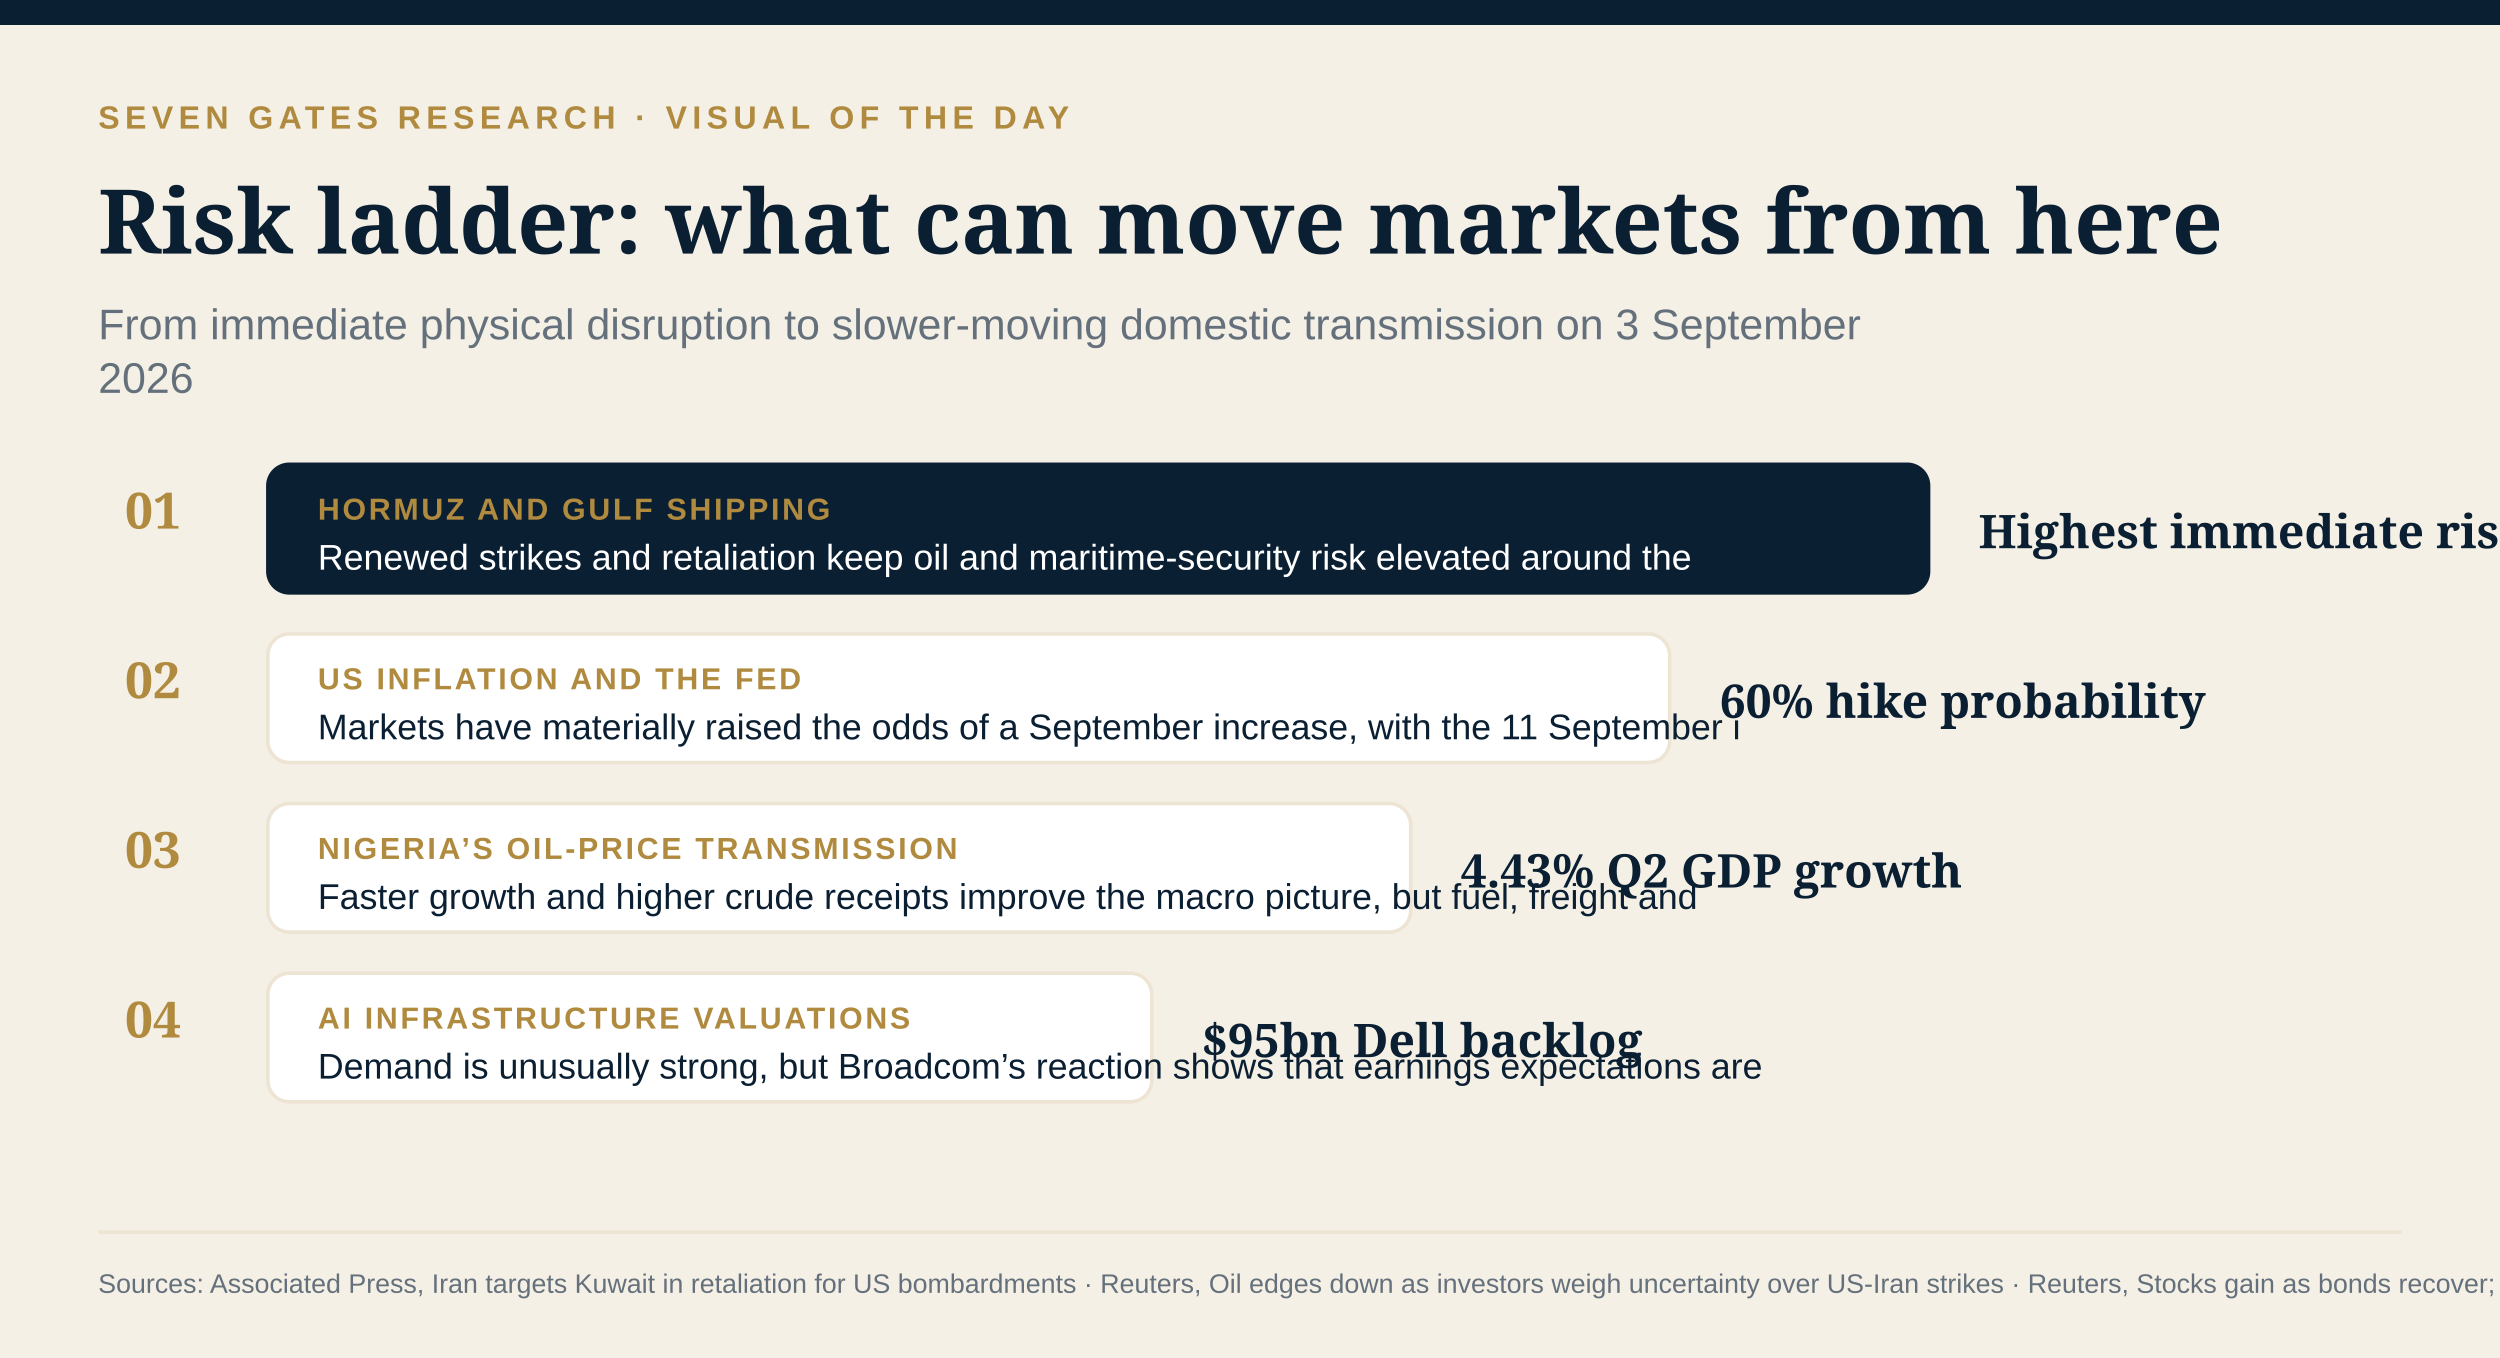
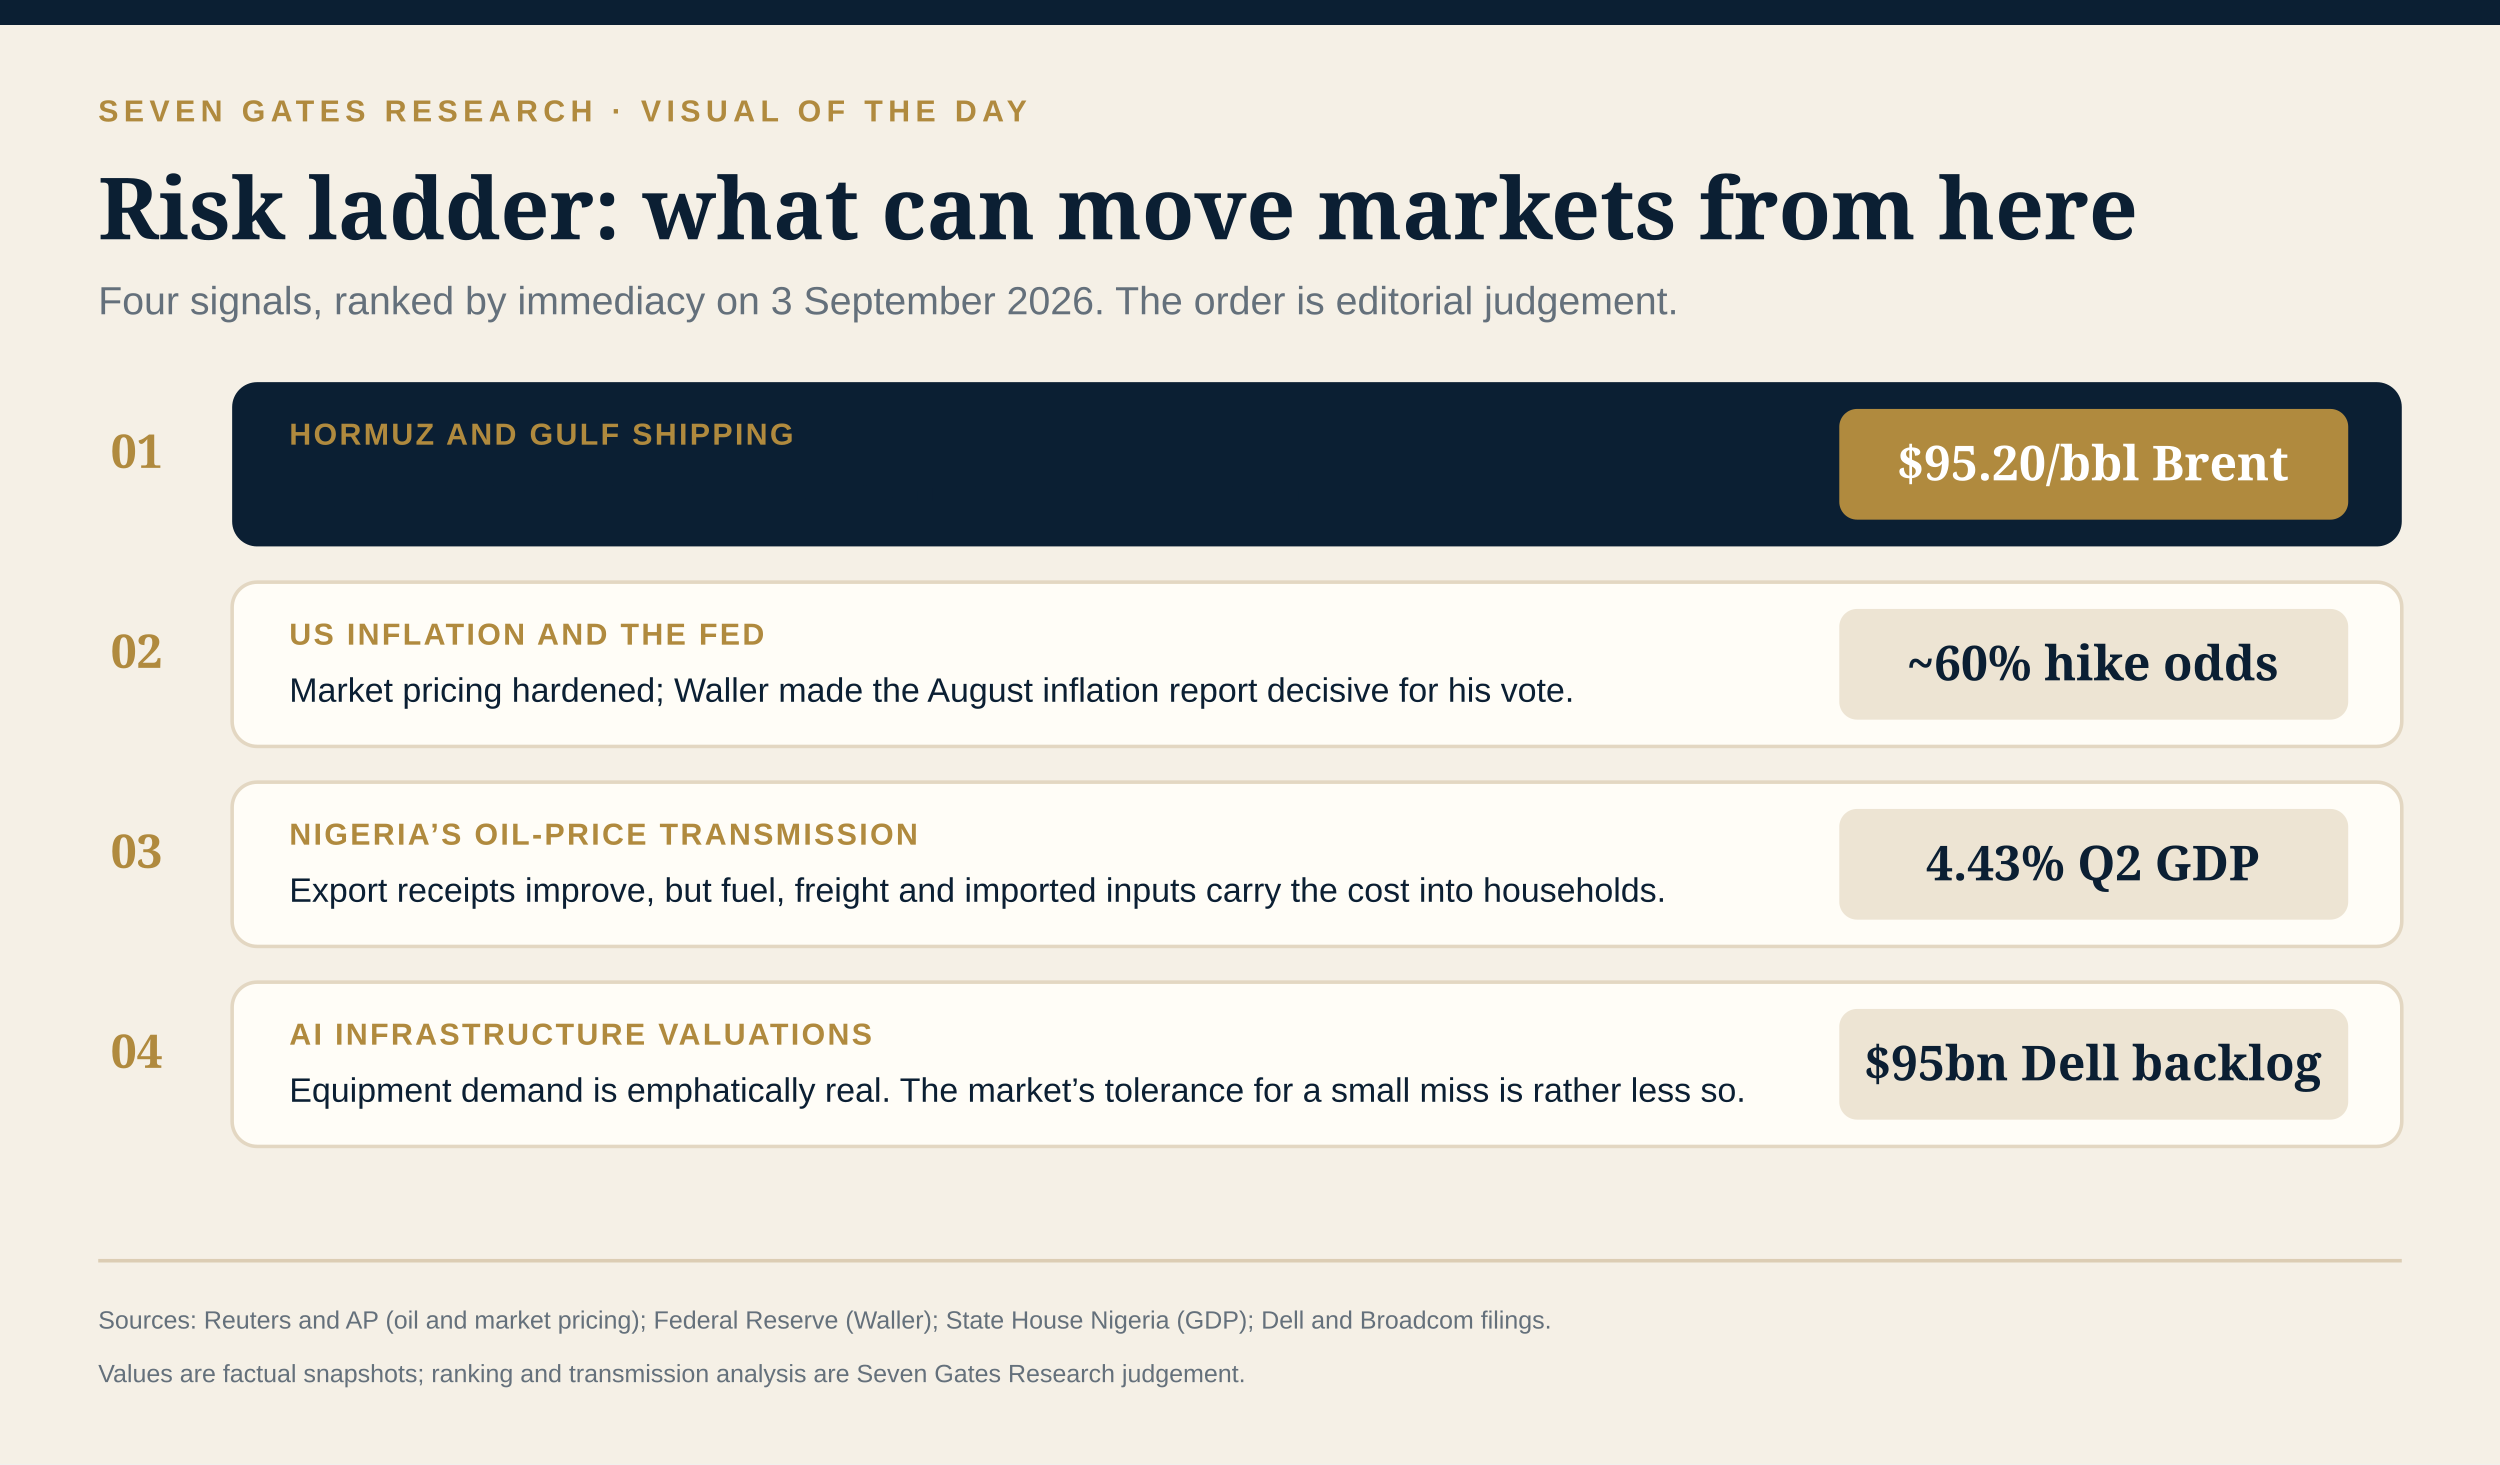
- <svg xmlns="http://www.w3.org/2000/svg" viewBox="0 0 1400 760" role="img" aria-labelledby="title desc">
+ <svg xmlns="http://www.w3.org/2000/svg" viewBox="0 0 1400 820" role="img" aria-labelledby="title desc">
  <style>
-   .eyebrow{font:700 18px Arial,sans-serif;letter-spacing:3px;fill:#B08A3E}
-   .title{font:700 50px Georgia,serif;fill:#0B1F33}
-   .subtitle{font:400 24px Arial,sans-serif;fill:#64707B}
-   .label{font:700 17px Arial,sans-serif;letter-spacing:1.5px;fill:#B08A3E}
-   .labelLight{font:700 17px Arial,sans-serif;letter-spacing:1.5px;fill:#B08A3E}
-   .value{font:700 35px Georgia,serif;fill:#0B1F33}
-   .valueLight{font:700 35px Georgia,serif;fill:#FFFFFF}
-   .valueSmall{font:700 26px Georgia,serif;fill:#0B1F33}
-   .detail{font:400 20px Arial,sans-serif;fill:#0B1F33}
-   .detailLight{font:400 20px Arial,sans-serif;fill:#FFFFFF}
-   .rank{font:700 28px Georgia,serif;fill:#B08A3E}
-   .source{font:400 15px Arial,sans-serif;fill:#64707B}
+   .eyebrow{font:700 17px Arial,sans-serif;letter-spacing:3px;fill:#B08A3E}
+   .title{font:700 48px Georgia,serif;fill:#0B1F33}
+   .subtitle{font:400 22px Arial,sans-serif;fill:#64707B}
+   .rank{font:700 26px Georgia,serif;fill:#B08A3E}
+   .label{font:700 17px Arial,sans-serif;letter-spacing:1.3px;fill:#B08A3E}
+   .detail{font:400 19px Arial,sans-serif;fill:#0B1F33}
+   .metric{font:700 27px Georgia,serif;fill:#0B1F33}
+   .metricLight{font:700 27px Georgia,serif;fill:#FFFFFF}
+   .source{font:400 14px Arial,sans-serif;fill:#64707B}
</style>
-   <rect width="1400" height="760" fill="#F5F0E6" />
+   <rect width="1400" height="820" fill="#F5F0E6" />
  <rect x="0" y="0" width="1400" height="14" fill="#0B1F33" />
-   <text x="55" y="72" class="eyebrow">SEVEN GATES RESEARCH · VISUAL OF THE DAY</text>
-   <text x="55" y="142" class="title">Risk ladder: what can move markets from here</text>
-   <text x="55" y="190" class="subtitle">From immediate physical disruption to slower-moving domestic transmission on 3 September</text>
-   <text x="55" y="220" class="subtitle">2026</text>
-   <text x="70" y="296" class="rank">01</text>
-   <rect x="150" y="260" width="930" height="72" rx="12" fill="#0B1F33" stroke="#0B1F33" stroke-width="2" />
-   <text x="178" y="291" class="labelLight">HORMUZ AND GULF SHIPPING</text>
-   <text x="178" y="319" class="detailLight">Renewed strikes and retaliation keep oil and maritime-security risk elevated around the</text>
-   <text x="1108" y="307" class="valueSmall">Highest immediate risk</text>
-   <text x="70" y="391" class="rank">02</text>
-   <rect x="150" y="355" width="785" height="72" rx="12" fill="#FFFFFF" stroke="#EDE4D3" stroke-width="2" />
-   <text x="178" y="386" class="label">US INFLATION AND THE FED</text>
-   <text x="178" y="414" class="detail">Markets have materially raised the odds of a September increase, with the 11 September i</text>
-   <text x="963" y="402" class="valueSmall">60% hike probability</text>
-   <text x="70" y="486" class="rank">03</text>
-   <rect x="150" y="450" width="640" height="72" rx="12" fill="#FFFFFF" stroke="#EDE4D3" stroke-width="2" />
-   <text x="178" y="481" class="label">NIGERIA’S OIL-PRICE TRANSMISSION</text>
-   <text x="178" y="509" class="detail">Faster growth and higher crude receipts improve the macro picture, but fuel, freight and</text>
-   <text x="818" y="497" class="valueSmall">4.43% Q2 GDP growth</text>
-   <text x="70" y="581" class="rank">04</text>
-   <rect x="150" y="545" width="495" height="72" rx="12" fill="#FFFFFF" stroke="#EDE4D3" stroke-width="2" />
-   <text x="178" y="576" class="label">AI INFRASTRUCTURE VALUATIONS</text>
-   <text x="178" y="604" class="detail">Demand is unusually strong, but Broadcom’s reaction shows that earnings expectations are</text>
-   <text x="673" y="592" class="valueSmall">$95bn Dell backlog</text>
-   <line x1="55" y1="690" x2="1345" y2="690" stroke="#EDE4D3" stroke-width="2" />
-   <text x="55" y="724" class="source">Sources: Associated Press, Iran targets Kuwait in retaliation for US bombardments · Reuters, Oil edges down as investors weigh uncertainty over US-Iran strikes · Reuters, Stocks gain as bonds recover; rising Gulf tensions boost oil · Associated Press, Fed’s Waller says central bank’s next rate move depends on upcoming inflation report. Seven Gates Research, 2026-09-03.</text>
+   <text x="55" y="68" class="eyebrow">SEVEN GATES RESEARCH · VISUAL OF THE DAY</text>
+   <text x="55" y="134" class="title">Risk ladder: what can move markets from here</text>
+   <text x="55" y="176" class="subtitle">Four signals, ranked by immediacy on 3 September 2026. The order is editorial judgement.</text>
+   <text x="62" y="262" class="rank">01</text>
+   <rect x="130" y="214" width="1215" height="92" rx="14" fill="#0B1F33" />
+   <text x="162" y="249" class="label">HORMUZ AND GULF SHIPPING</text>
+   <text x="162" y="281" class="detail" fill="#FFFFFF">Physical flows and insurance remain the hinge between a war premium and an inflation shock.</text>
+   <rect x="1030" y="229" width="285" height="62" rx="10" fill="#B08A3E" />
+   <text x="1172" y="269" text-anchor="middle" class="metricLight">$95.20/bbl Brent</text>
+   <text x="62" y="374" class="rank">02</text>
+   <rect x="130" y="326" width="1215" height="92" rx="14" fill="#FFFDF7" stroke="#E3D7C2" stroke-width="2" />
+   <text x="162" y="361" class="label">US INFLATION AND THE FED</text>
+   <text x="162" y="393" class="detail">Market pricing hardened; Waller made the August inflation report decisive for his vote.</text>
+   <rect x="1030" y="341" width="285" height="62" rx="10" fill="#EDE4D3" />
+   <text x="1172" y="381" text-anchor="middle" class="metric">~60% hike odds</text>
+   <text x="62" y="486" class="rank">03</text>
+   <rect x="130" y="438" width="1215" height="92" rx="14" fill="#FFFDF7" stroke="#E3D7C2" stroke-width="2" />
+   <text x="162" y="473" class="label">NIGERIA’S OIL-PRICE TRANSMISSION</text>
+   <text x="162" y="505" class="detail">Export receipts improve, but fuel, freight and imported inputs carry the cost into households.</text>
+   <rect x="1030" y="453" width="285" height="62" rx="10" fill="#EDE4D3" />
+   <text x="1172" y="493" text-anchor="middle" class="metric">4.43% Q2 GDP</text>
+   <text x="62" y="598" class="rank">04</text>
+   <rect x="130" y="550" width="1215" height="92" rx="14" fill="#FFFDF7" stroke="#E3D7C2" stroke-width="2" />
+   <text x="162" y="585" class="label">AI INFRASTRUCTURE VALUATIONS</text>
+   <text x="162" y="617" class="detail">Equipment demand is emphatically real. The market’s tolerance for a small miss is rather less so.</text>
+   <rect x="1030" y="565" width="285" height="62" rx="10" fill="#EDE4D3" />
+   <text x="1172" y="605" text-anchor="middle" class="metric">$95bn Dell backlog</text>
+   <line x1="55" y1="706" x2="1345" y2="706" stroke="#DCCDB4" stroke-width="2" />
+   <text x="55" y="744" class="source">Sources: Reuters and AP (oil and market pricing); Federal Reserve (Waller); State House Nigeria (GDP); Dell and Broadcom filings.</text>
+   <text x="55" y="774" class="source">Values are factual snapshots; ranking and transmission analysis are Seven Gates Research judgement.</text>
</svg>
